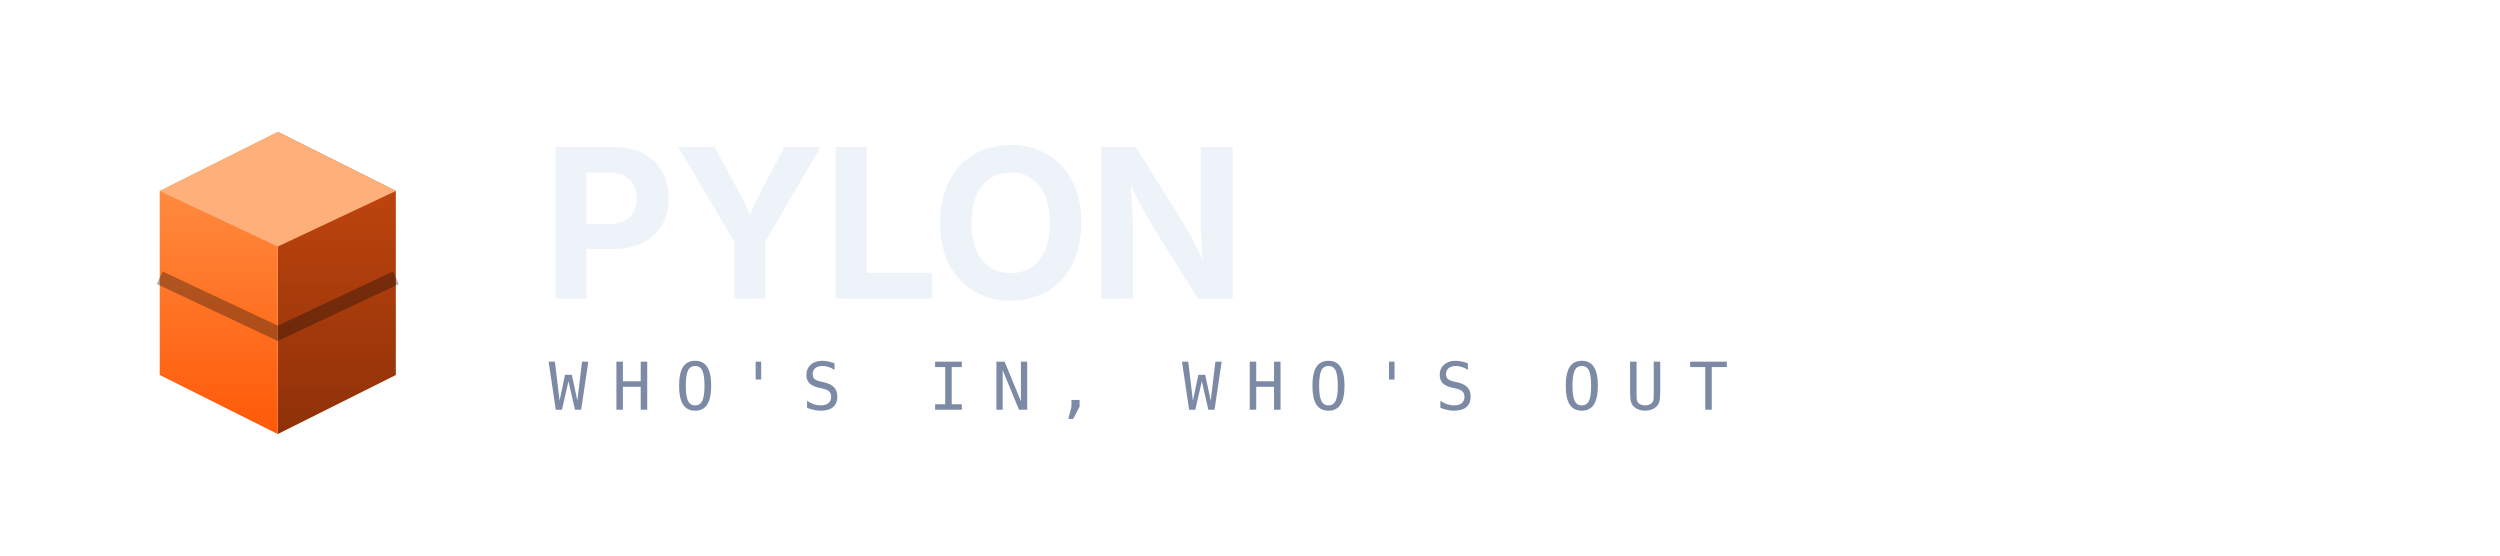
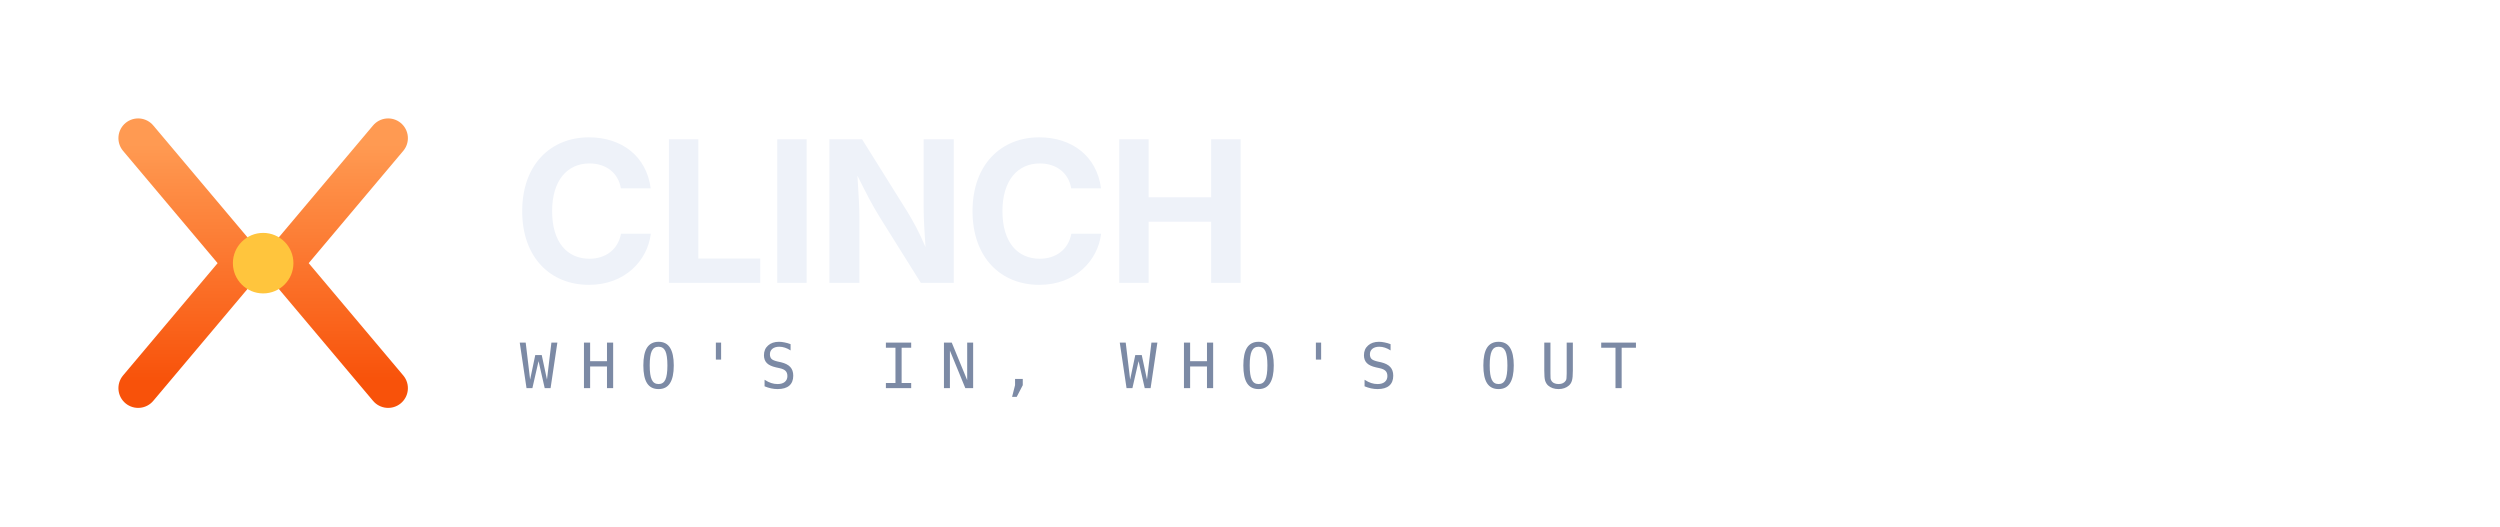
- <svg xmlns="http://www.w3.org/2000/svg" width="360" height="80" viewBox="0 0 360 80">
+ <svg xmlns="http://www.w3.org/2000/svg" width="380" height="80" viewBox="0 0 380 80">
  <defs>
-     <linearGradient id="lit" x1="0" y1="14" x2="0" y2="54" gradientUnits="userSpaceOnUse">
-       <stop offset="0" stop-color="#ff9248" />
-       <stop offset="1" stop-color="#ff5a08" />
-     </linearGradient>
-     <linearGradient id="shade" x1="0" y1="14" x2="0" y2="54" gradientUnits="userSpaceOnUse">
-       <stop offset="0" stop-color="#c4470f" />
-       <stop offset="1" stop-color="#8f3108" />
+     <linearGradient id="arm" x1="0" y1="14" x2="0" y2="50" gradientUnits="userSpaceOnUse">
+       <stop offset="0" stop-color="#ff9a52" />
+       <stop offset="1" stop-color="#f8520a" />
    </linearGradient>
  </defs>
  <g transform="translate(8,8)">
-     <path d="M 32 11 L 49 19.5 L 49 46 L 32 54.5 Z" fill="url(#shade)" />
-     <path d="M 32 11 L 15 19.5 L 15 46 L 32 54.5 Z" fill="url(#lit)" />
-     <path d="M 15 19.5 L 32 27.5 L 49 19.5 L 32 11 Z" fill="#ffb07a" />
-     <path d="M 15 32 L 32 40 L 49 32" fill="none" stroke="#05070c" stroke-width="2" stroke-opacity="0.32" />
+     <g stroke="url(#arm)" stroke-width="6" stroke-linecap="round" stroke-linejoin="round" fill="none">
+       <path d="M13 13 L29 32 L13 51" />
+       <path d="M51 13 L35 32 L51 51" />
+     </g>
+     <circle cx="32" cy="32" r="4.6" fill="#ffc53d" />
  </g>
-   <text x="78" y="43" font-family="Space Grotesk, Inter, system-ui, sans-serif" font-size="30" font-weight="700" letter-spacing="-0.5" fill="#eef2f9">PYLON</text>
+   <text x="78" y="43" font-family="Space Grotesk, Inter, system-ui, sans-serif" font-size="30" font-weight="700" letter-spacing="-0.5" fill="#eef2f9">CLINCH</text>
  <text x="79" y="59" font-family="JetBrains Mono, ui-monospace, monospace" font-size="9.5" letter-spacing="3.4" fill="#7c8aa5">WHO'S IN, WHO'S OUT</text>
</svg>
